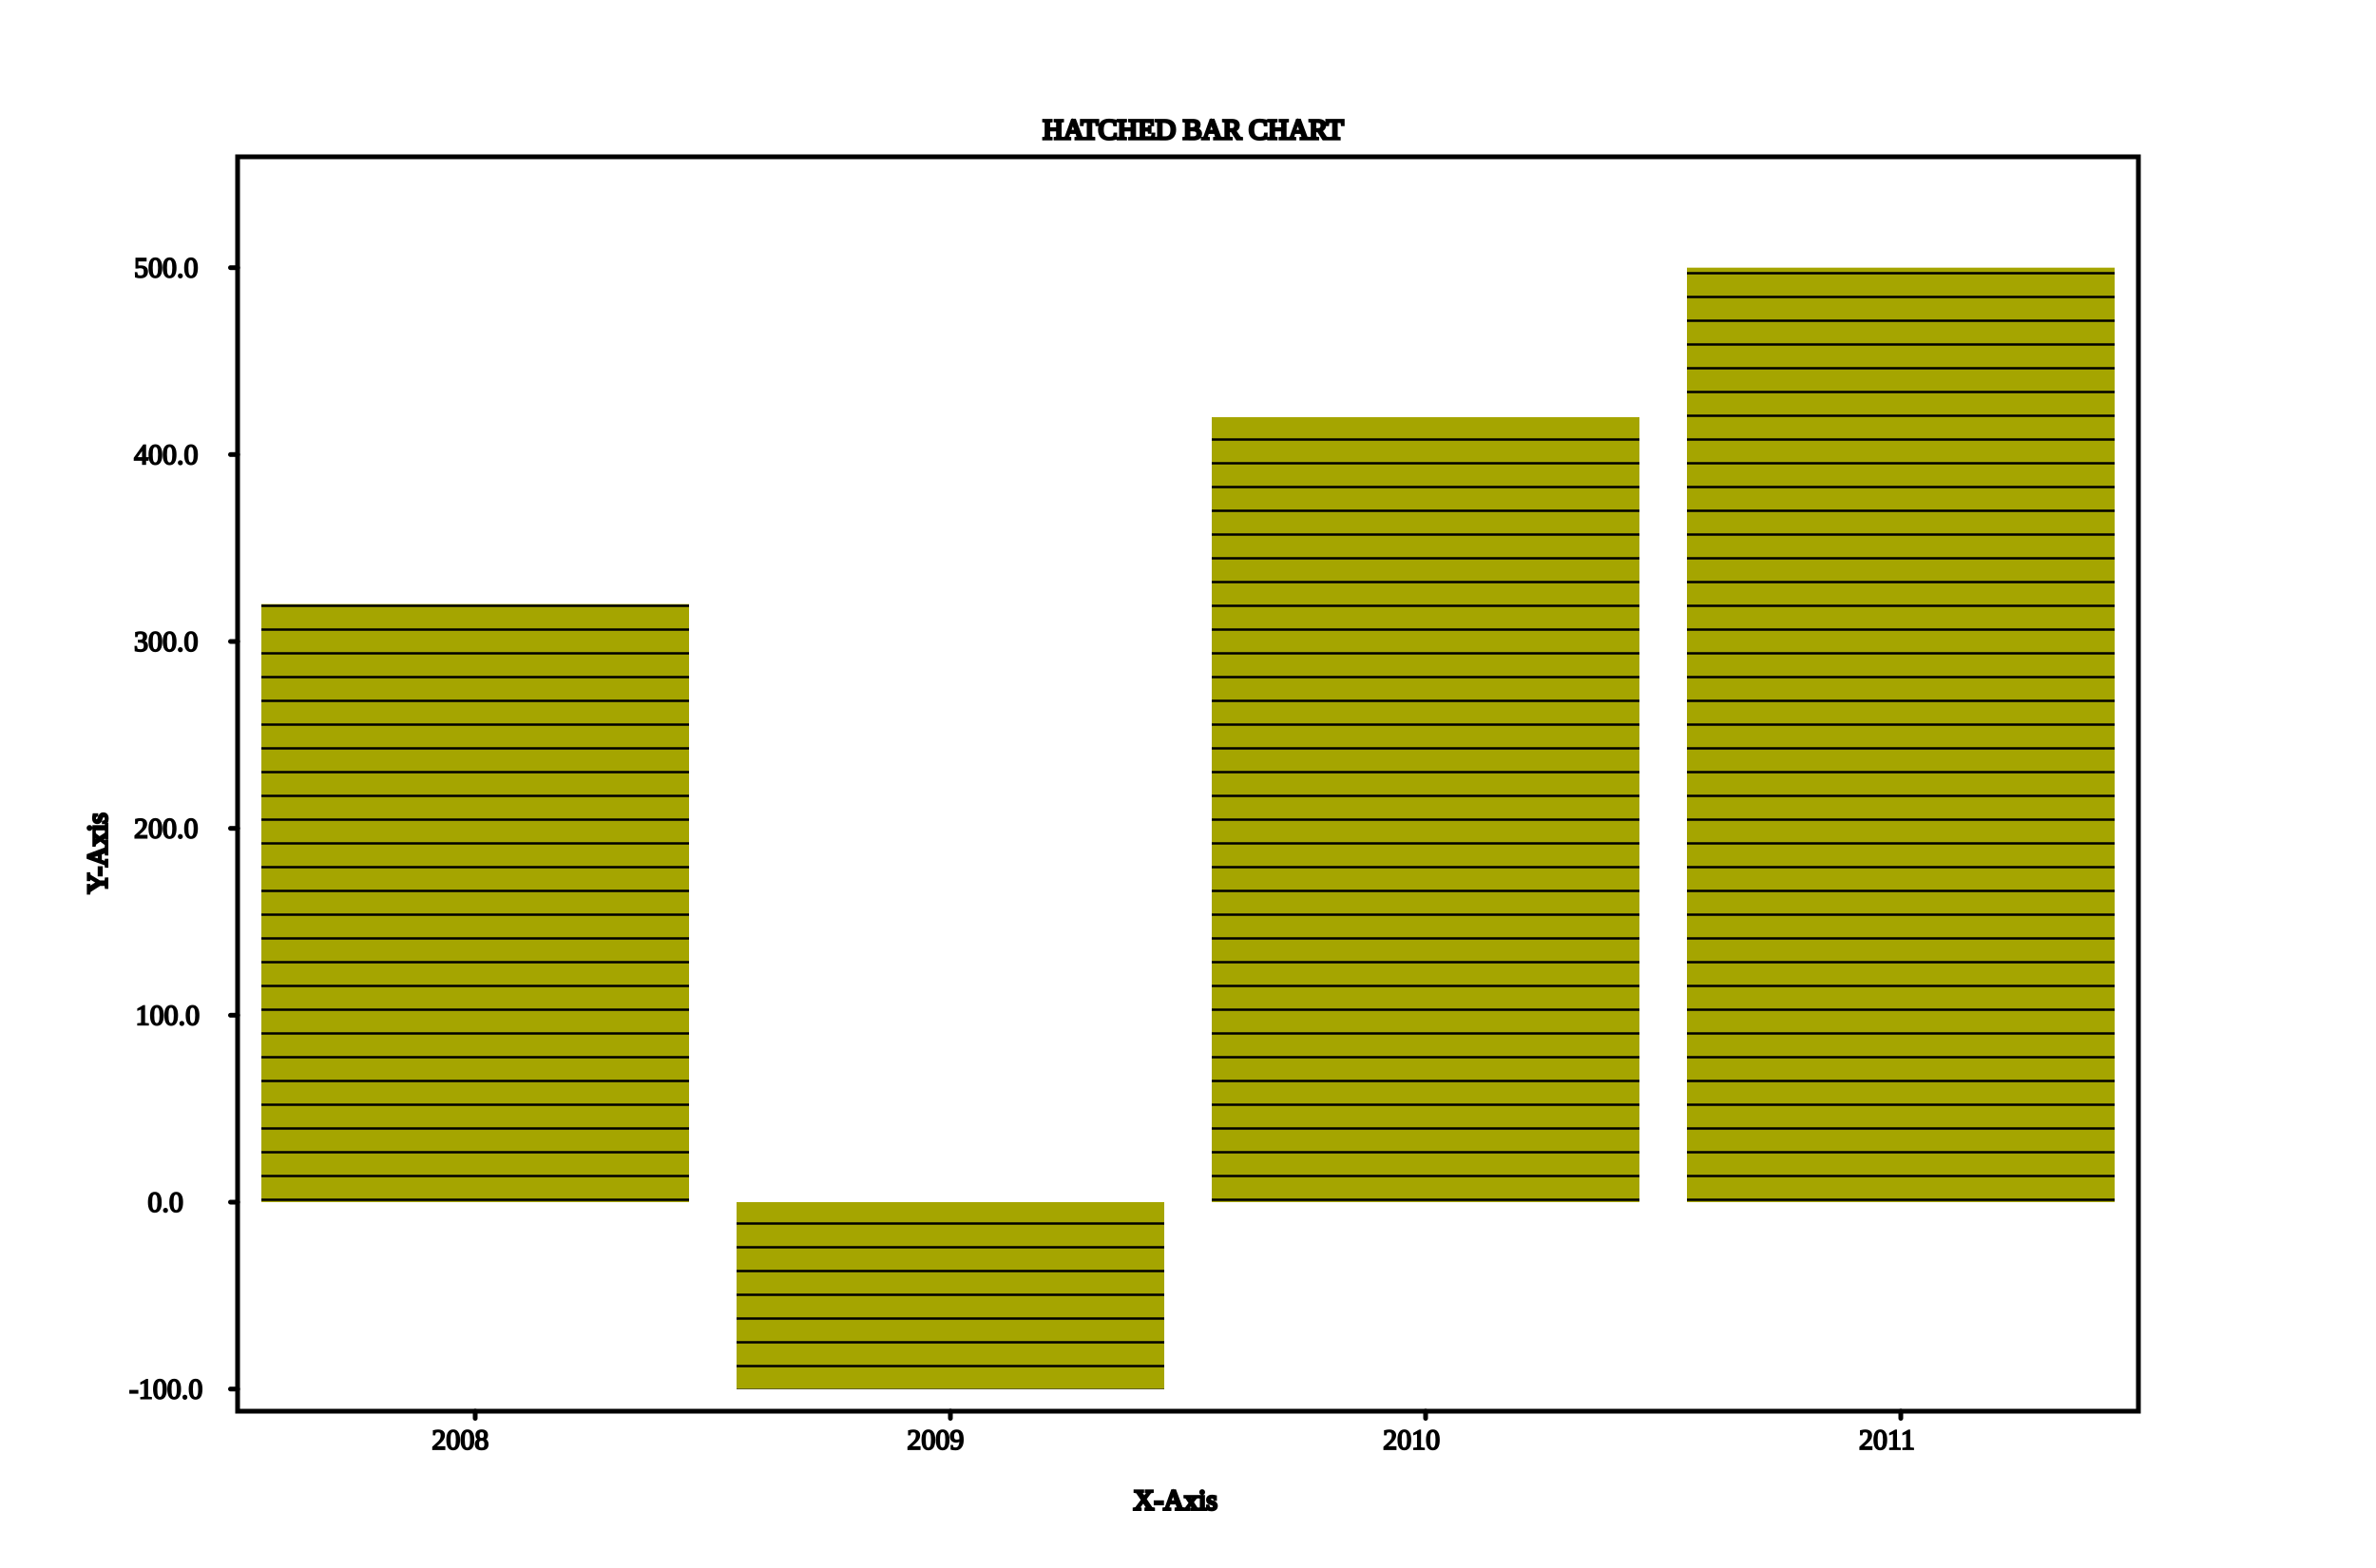
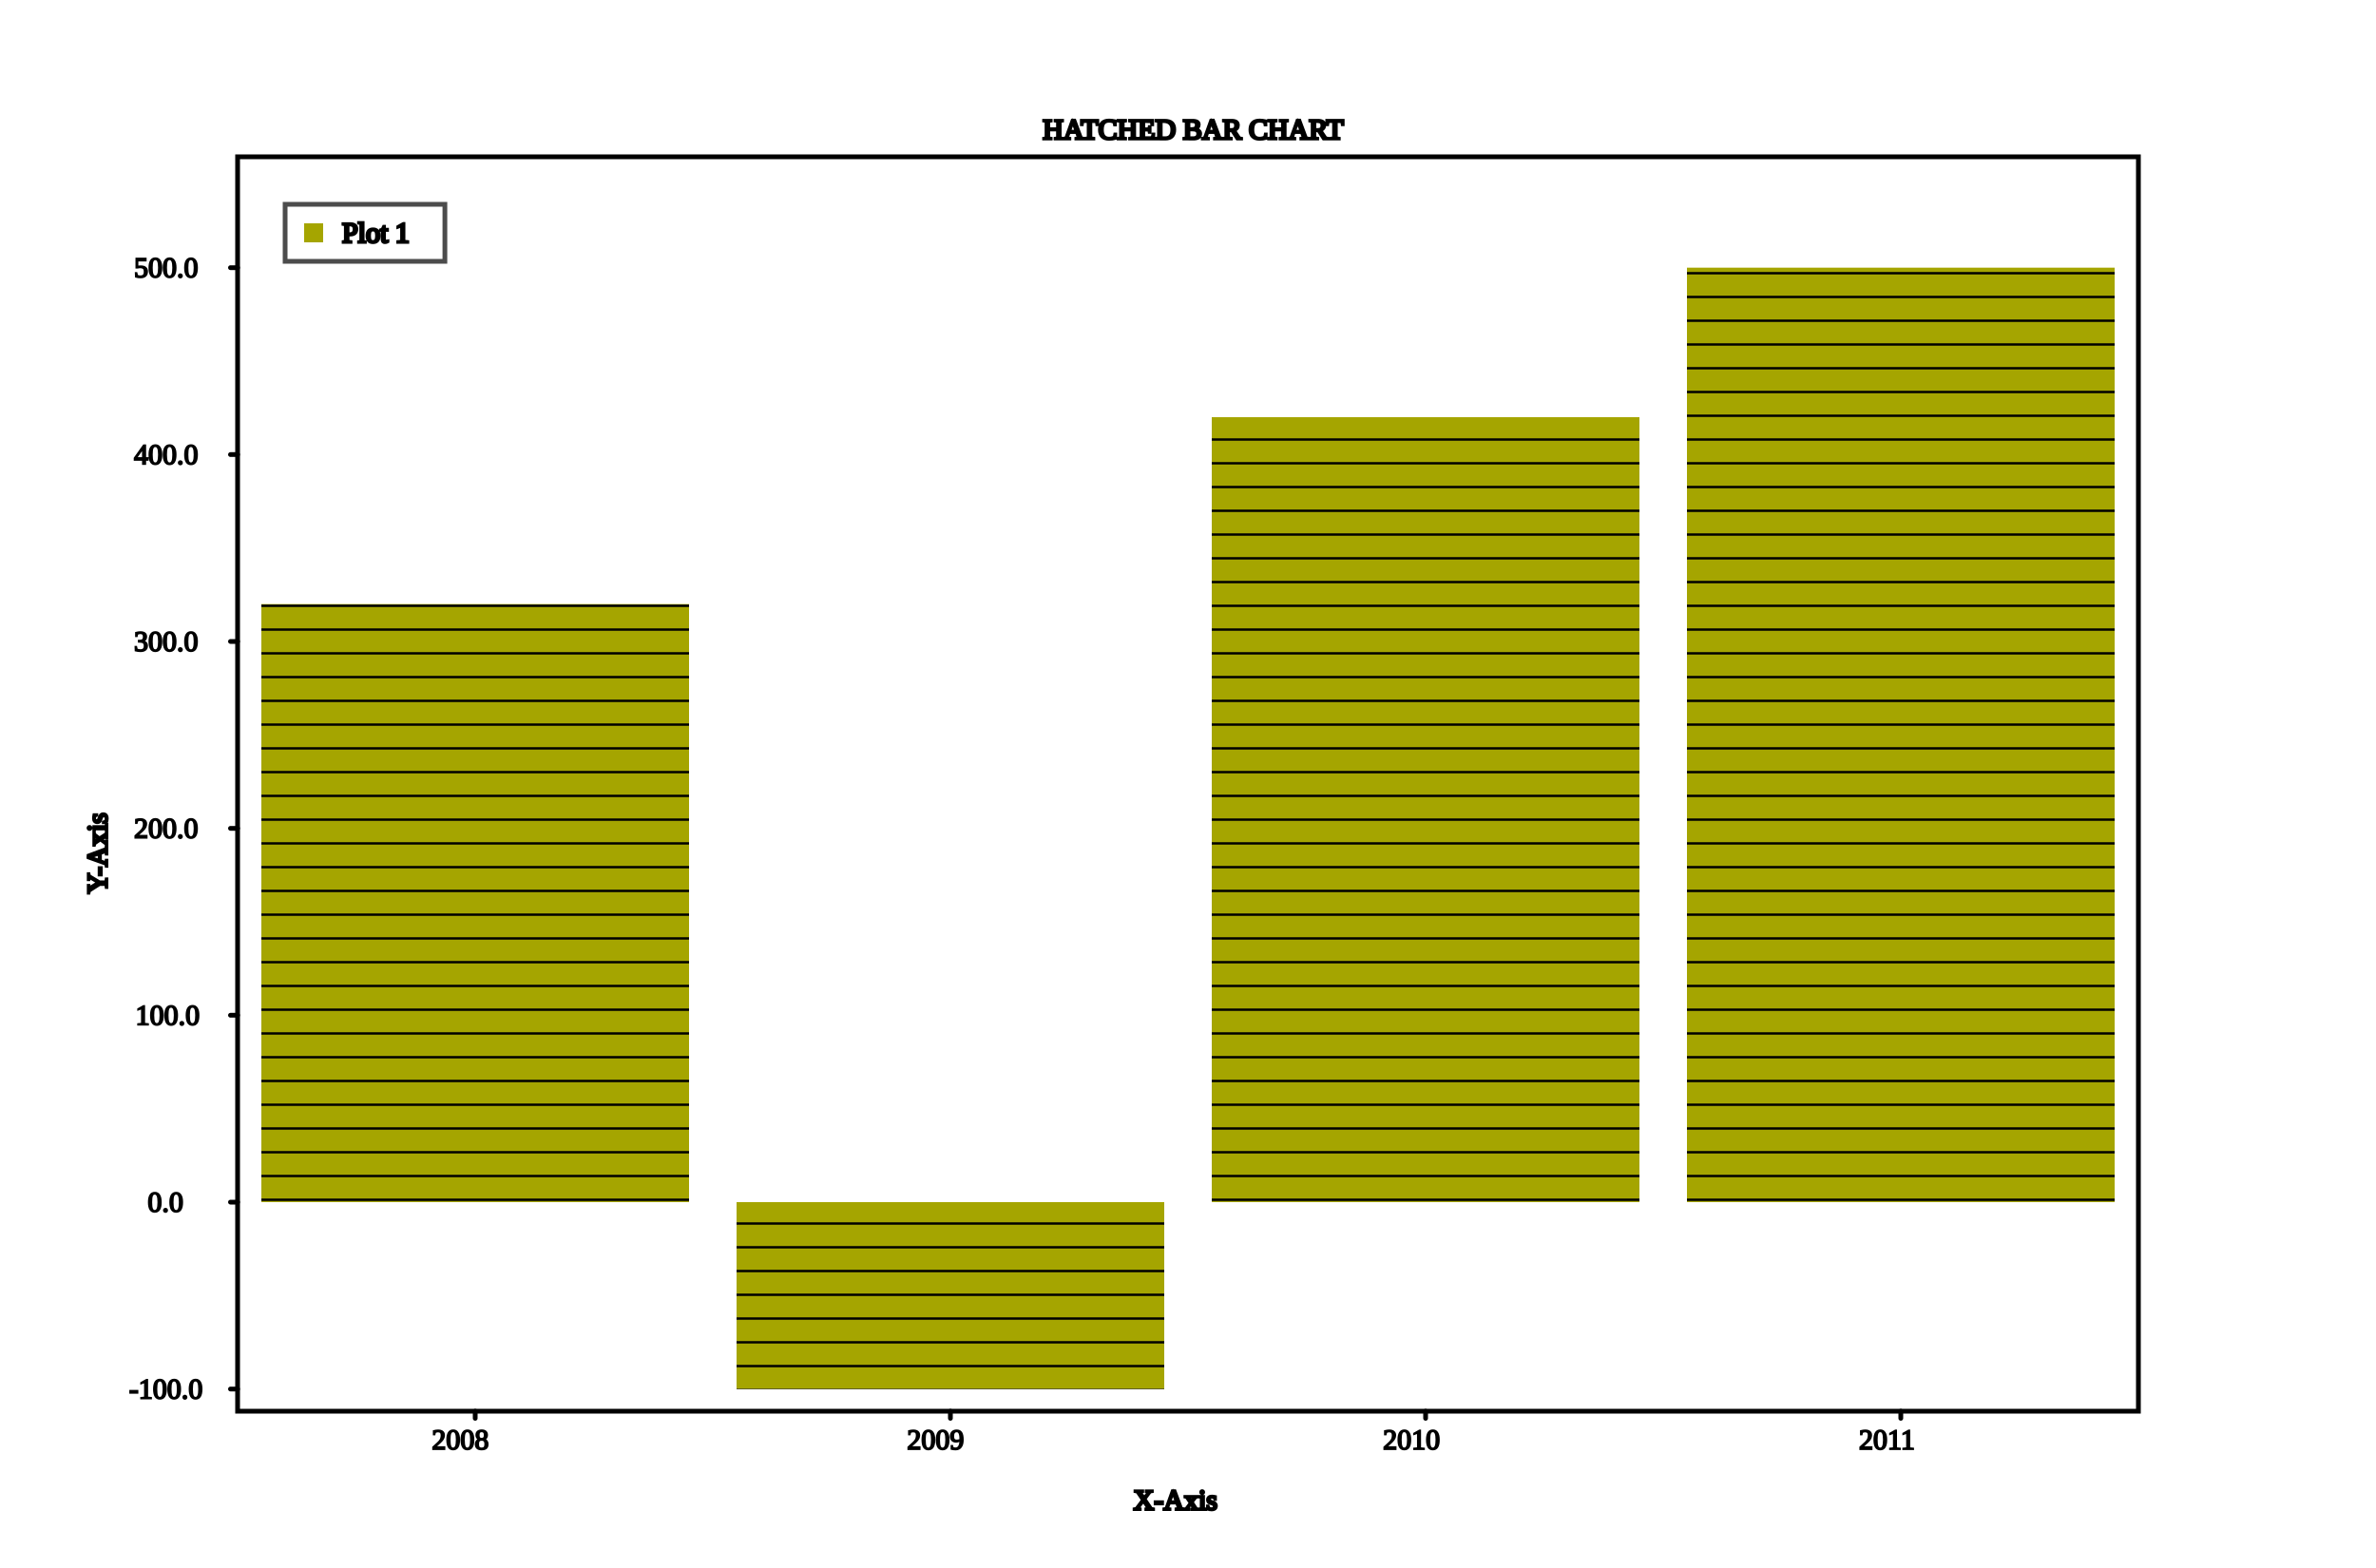
<svg xmlns="http://www.w3.org/2000/svg" height="660.0" width="1000.0" version="4.0">
  <rect width="100%" height="100%" fill="white" />
  <rect x="100.0" y="66.0" width="800.0" height="528.0" style="fill:rgb(255,255,255);stroke-width:2.0;stroke:rgb(0,0,0);opacity:1" />
  <line x1="200.0" y1="597.0" x2="200.0" y2="594.0" style="stroke:rgb(0.0,0.0,0.0);stroke-width:2.0;opacity:1.0;stroke-linecap:round" />
  <text x="181.74" y="610.0" stroke="#000000" stroke-width="0.7" transform="rotate(-0.0,181.74,610.0)">2008</text>
  <line x1="400.0" y1="597.0" x2="400.0" y2="594.0" style="stroke:rgb(0.0,0.0,0.0);stroke-width:2.0;opacity:1.0;stroke-linecap:round" />
  <text x="381.74" y="610.0" stroke="#000000" stroke-width="0.7" transform="rotate(-0.0,381.74,610.0)">2009</text>
  <line x1="600.0" y1="597.0" x2="600.0" y2="594.0" style="stroke:rgb(0.0,0.0,0.0);stroke-width:2.0;opacity:1.0;stroke-linecap:round" />
  <text x="582.06" y="610.0" stroke="#000000" stroke-width="0.7" transform="rotate(-0.0,582.06,610.0)">2010</text>
  <line x1="800.0" y1="597.0" x2="800.0" y2="594.0" style="stroke:rgb(0.0,0.0,0.0);stroke-width:2.0;opacity:1.0;stroke-linecap:round" />
  <text x="782.38" y="610.0" stroke="#000000" stroke-width="0.7" transform="rotate(-0.0,782.38,610.0)">2011</text>
  <line x1="97.0" y1="506.0" x2="100.0" y2="506.0" style="stroke:rgb(0.0,0.0,0.0);stroke-width:2.0;opacity:1.0;stroke-linecap:round" />
  <text x="62.16" y="510.0" stroke="#000000" stroke-width="0.7" transform="rotate(-0.0,62.16,510.0)">0.0</text>
  <line x1="97.0" y1="427.333" x2="100.0" y2="427.333" style="stroke:rgb(0.0,0.0,0.0);stroke-width:2.0;opacity:1.0;stroke-linecap:round" />
  <text x="57.04" y="431.333" stroke="#000000" stroke-width="0.7" transform="rotate(-0.0,57.04,431.3333)">100.0</text>
  <line x1="97.0" y1="348.667" x2="100.0" y2="348.667" style="stroke:rgb(0.0,0.0,0.0);stroke-width:2.0;opacity:1.0;stroke-linecap:round" />
  <text x="56.4" y="352.667" stroke="#000000" stroke-width="0.7" transform="rotate(-0.0,56.4,352.6667)">200.0</text>
  <line x1="97.0" y1="270" x2="100.0" y2="270" style="stroke:rgb(0.0,0.0,0.0);stroke-width:2.0;opacity:1.0;stroke-linecap:round" />
  <text x="56.4" y="274" stroke="#000000" stroke-width="0.7" transform="rotate(-0.0,56.4,274)">300.0</text>
  <line x1="97.0" y1="191.333" x2="100.0" y2="191.333" style="stroke:rgb(0.0,0.0,0.0);stroke-width:2.0;opacity:1.0;stroke-linecap:round" />
  <text x="56.4" y="195.333" stroke="#000000" stroke-width="0.7" transform="rotate(-0.0,56.4,195.3334)">400.0</text>
  <line x1="97.0" y1="112.667" x2="100.0" y2="112.667" style="stroke:rgb(0.0,0.0,0.0);stroke-width:2.0;opacity:1.0;stroke-linecap:round" />
  <text x="56.4" y="116.667" stroke="#000000" stroke-width="0.7" transform="rotate(-0.0,56.4,116.6667)">500.0</text>
  <line x1="97.0" y1="584.667" x2="100.0" y2="584.667" style="stroke:rgb(0.0,0.0,0.0);stroke-width:2.0;opacity:1.0;stroke-linecap:round" />
  <text x="54.32" y="588.667" stroke="#000000" stroke-width="0.7" transform="rotate(-0.0,54.32,588.6667)">-100.0</text>
  <rect x="110.0" y="254.267" width="180.0" height="251.733" style="fill:rgb(164.985,164.985,0.0);stroke-width:0;stroke:rgb(0,0,0);opacity:1.0" />
  <defs>
    <pattern id="horizontalHatch" width="10" height="10" patternUnits="userSpaceOnUse">
      <line x1="0" y1="5" x2="10" y2="5" style="stroke:black; stroke-width:1" />
    </pattern>
  </defs>
  <rect x="110.0" y="254.267" width="180.0" height="251.733" style="fill:url(#horizontalHatch);opacity:1" />
  <rect x="310.0" y="506.0" width="180.0" height="78.667" style="fill:rgb(164.985,164.985,0.0);stroke-width:0;stroke:rgb(0,0,0);opacity:1.0" />
  <rect x="310.0" y="506.0" width="180.0" height="78.667" style="fill:url(#horizontalHatch);opacity:1" />
  <rect x="510.0" y="175.6" width="180.0" height="330.4" style="fill:rgb(164.985,164.985,0.0);stroke-width:0;stroke:rgb(0,0,0);opacity:1.0" />
  <rect x="510.0" y="175.6" width="180.0" height="330.4" style="fill:url(#horizontalHatch);opacity:1" />
  <rect x="710.0" y="112.667" width="180.0" height="393.333" style="fill:rgb(164.985,164.985,0.0);stroke-width:0;stroke:rgb(0,0,0);opacity:1.0" />
  <rect x="710.0" y="112.667" width="180.0" height="393.333" style="fill:url(#horizontalHatch);opacity:1" />
  <text x="438.9" y="58.5" stroke="#000000" stroke-width="1.2" transform="rotate(-0.0,438.9,58.5)">HATCHED BAR CHART</text>
  <text x="477.05" y="635.4" stroke="#000000" stroke-width="1.2" transform="rotate(-0.0,477.05,635.4)">X-Axis</text>
  <text x="45.0" y="376.1" stroke="#000000" stroke-width="1.2" transform="rotate(-90.0,45.0,376.1)">Y-Axis</text>
+   <rect x="120.0" y="86.0" width="67.24" height="24.0" style="fill:rgb(255.0,255.0,255.0);stroke-width:2.0;stroke:rgb(0.0,0.0,0.0);opacity:0.7" />
+   <rect x="128.0" y="94.0" width="8.0" height="8.0" style="fill:rgb(164.985,164.985,0.0);stroke-width:0;stroke:rgb(0,0,0);opacity:1.0" />
+   <text x="144.0" y="102.0" stroke="#000000" stroke-width="1.2" transform="rotate(-0.0,144.0,102.0)">Plot 1</text>
</svg>
